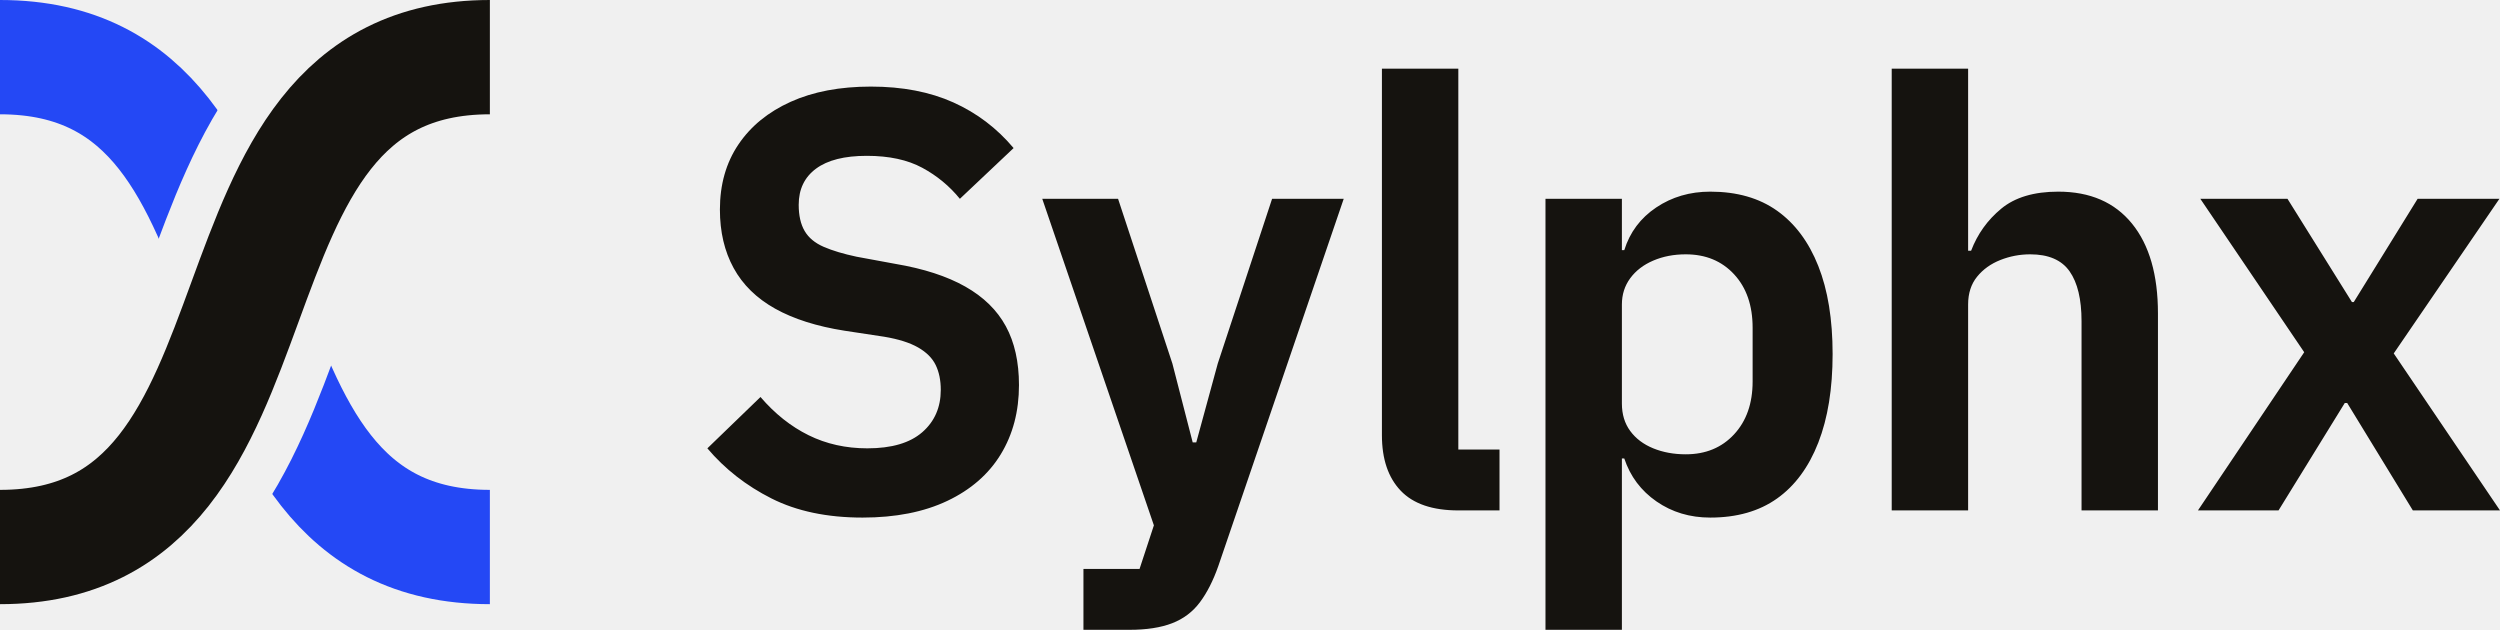
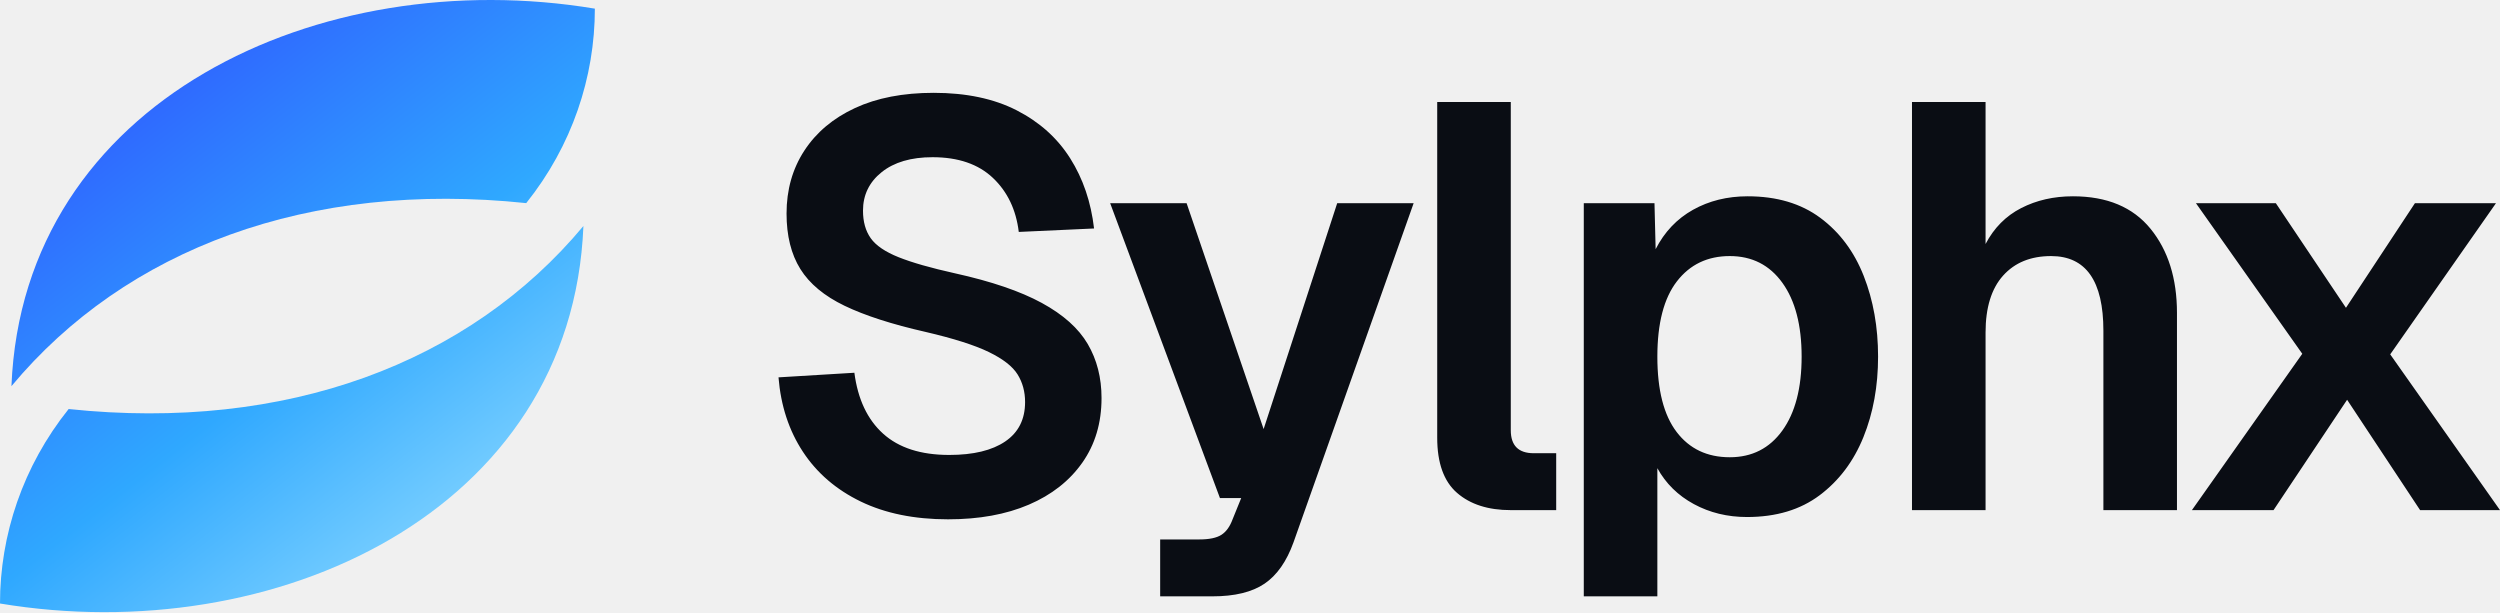
- <svg xmlns="http://www.w3.org/2000/svg" viewBox="0 0 4187.978 1055.05" width="4187.978" height="1055.05" role="img" aria-label="Sylphx">
+ <svg xmlns="http://www.w3.org/2000/svg" viewBox="0 0 4349.409 1065" width="4349.409" height="1065" role="img" aria-label="Sylphx">
  <defs>
-     <mask id="wlcolour" maskUnits="userSpaceOnUse" x="-512" y="-512" width="1536" height="1536">
-       <rect x="-512" y="-512" width="1536" height="1536" fill="#fff" />
-       <path d="M820.622 95.739C300.895 95.739 519.727 916.361 0 916.361" fill="none" stroke="#000" stroke-width="344.661" />
-     </mask>
+     <linearGradient id="sx-current-lockup-colour" gradientUnits="userSpaceOnUse" x1="103.491" y1="0" x2="931.418" y2="1065">
+       <stop offset="0" stop-color="#2F4BFF" />
+       <stop offset="0.55" stop-color="#2FA8FF" />
+       <stop offset="1" stop-color="#9FE3FF" />
+     </linearGradient>
  </defs>
-   <path d="M0 95.739C519.727 95.739 300.895 916.361 820.622 916.361" fill="none" stroke="#2448F5" stroke-width="191.478" mask="url(#wlcolour)" />
-   <path d="M820.622 95.739C300.895 95.739 519.727 916.361 0 916.361" fill="none" stroke="#15130F" stroke-width="191.478" />
-   <path fill="#15130F" transform="translate(1145.978 855.05) scale(1)" d="M299.0 12Q210.0 12 146.5 -20.0Q83.0 -52 39.0 -104L128.0 -190Q164.0 -148 208.5 -126.0Q253.0 -104 307.0 -104Q368.0 -104 399.0 -131.0Q430.0 -158 430.0 -202Q430.0 -226 421.5 -243.5Q413.0 -261 392.0 -273.0Q371.0 -285 335.0 -291L269.0 -301Q199.0 -312 152.5 -338.0Q106.0 -364 83.0 -406.0Q60.0 -448 60.0 -504Q60.0 -567 91.0 -613.0Q122.0 -659 178.5 -684.5Q235.0 -710 313.0 -710Q392.0 -710 451.0 -683.5Q510.0 -657 552.0 -607L462.0 -522Q436.0 -554 399.0 -574.0Q362.0 -594 306.0 -594Q250.0 -594 221.0 -572.5Q192.0 -551 192.0 -512Q192.0 -485 202.0 -468.0Q212.0 -451 234.0 -441.5Q256.0 -432 289.0 -425L354.0 -413Q425.0 -401 471.0 -375.0Q517.0 -349 539.0 -308.5Q561.0 -268 561.0 -210Q561.0 -144 530.5 -94.0Q500.0 -44 441.0 -16.0Q382.0 12 299.0 12ZM894.0 -246 985.0 -522H1105.0L895.0 93Q882.0 130 864.0 154.0Q846.0 178 817.5 189.0Q789.0 200 746.0 200H669.0V98H763.0L787.0 25L600.0 -522H727.0L818.0 -246L852.0 -114H858.0ZM1366.0 0H1297.0Q1232.0 0 1200.5 -33.0Q1169.0 -66 1169.0 -126V-740H1297.0V-102H1366.0ZM1443.0 200V-522H1571.0V-436H1575.0Q1589.0 -481 1628.5 -507.5Q1668.0 -534 1719.0 -534Q1786.0 -534 1831.0 -502.0Q1876.0 -470 1900.0 -409.5Q1924.0 -349 1924.0 -262Q1924.0 -175 1900.0 -113.5Q1876.0 -52 1831.0 -20.0Q1786.0 12 1719.0 12Q1668.0 12 1629.0 -15.0Q1590.0 -42 1575.0 -87H1571.0V200ZM1678.0 -94Q1728.0 -94 1759.0 -127.5Q1790.0 -161 1790.0 -216V-306Q1790.0 -362 1759.0 -395.5Q1728.0 -429 1678.0 -429Q1648.0 -429 1623.5 -418.5Q1599.0 -408 1585.0 -389.0Q1571.0 -370 1571.0 -345V-179Q1571.0 -152 1585.0 -133.0Q1599.0 -114 1623.5 -104.0Q1648.0 -94 1678.0 -94ZM2023.0 0V-740H2151.0V-435H2156.0Q2172.0 -477 2206.5 -505.5Q2241.0 -534 2302.0 -534Q2382.0 -534 2425.5 -480.5Q2469.0 -427 2469.0 -330V0H2341.0V-317Q2341.0 -372 2321.0 -400.5Q2301.0 -429 2255.0 -429Q2229.0 -429 2205.0 -419.5Q2181.0 -410 2166.0 -391.5Q2151.0 -373 2151.0 -345V0ZM2536.0 0 2714.0 -265 2540.0 -522H2686.0L2794.0 -349H2797.0L2904.0 -522H3041.0L2864.0 -263L3042.0 0H2896.0L2786.0 -180H2782.0L2671.0 0Z" />
+   <path fill="url(#sx-current-lockup-colour)" d="M1034.909 15.045C557.259 -64.563 39.804 174.262 19.902 671.815C218.923 432.989 537.357 313.577 915.497 353.381C995.105 253.871 1034.909 134.458 1034.909 15.045zM0 1049.955C477.651 1129.563 995.105 890.738 1015.007 393.185C815.986 632.011 497.553 751.423 119.413 711.619C39.804 811.129 0 930.542 0 1049.955z" />
+   <path fill="#0A0D14" transform="translate(1301.409 887.5) scale(1)" d="M348.0 16Q260.0 16 196.0 -15.0Q132.0 -46 95.5 -101.5Q59.0 -157 53.0 -231L185.0 -239Q194.0 -170 235.0 -133.0Q276.0 -96 350.0 -96Q413.0 -96 447.5 -119.5Q482.0 -143 482.0 -188Q482.0 -215 469.0 -236.0Q456.0 -257 419.0 -275.0Q382.0 -293 309.0 -310Q221.0 -330 168.0 -355.5Q115.0 -381 91.0 -419.5Q67.0 -458 67.0 -516Q67.0 -578 98.0 -625.5Q129.0 -673 186.0 -699.5Q243.0 -726 323.0 -726Q408.0 -726 467.5 -695.5Q527.0 -665 560.5 -612.0Q594.0 -559 602.0 -490L471.0 -484Q464.0 -542 426.0 -578.0Q388.0 -614 321.0 -614Q265.0 -614 232.5 -588.0Q200.0 -562 200.0 -521Q200.0 -492 213.5 -473.0Q227.0 -454 262.0 -440.0Q297.0 -426 360.0 -412Q455.0 -391 511.0 -360.5Q567.0 -330 591.0 -289.0Q615.0 -248 615.0 -195Q615.0 -130 581.5 -82.5Q548.0 -35 488.5 -9.5Q429.0 16 348.0 16ZM717.0 150V51H785.0Q811.0 51 823.5 43.0Q836.0 35 843.0 16L858.0 -21H821.0L630.0 -534H763.0L897.0 -141L1025.0 -534H1158.0L949.0 56Q931.0 106 898.5 128.0Q866.0 150 808.0 150ZM1327.0 0Q1268.0 0 1233.5 -30.0Q1199.0 -60 1199.0 -126V-710H1327.0V-139Q1327.0 -99 1367.0 -99H1406.0V0ZM1454.0 150V-534H1577.0L1579.0 -454Q1602.0 -499 1644.0 -522.5Q1686.0 -546 1739.0 -546Q1815.0 -546 1865.5 -508.5Q1916.0 -471 1941.0 -407.5Q1966.0 -344 1966.0 -267Q1966.0 -190 1940.5 -127.0Q1915.0 -64 1864.5 -26.0Q1814.0 12 1738.0 12Q1687.0 12 1645.5 -10.5Q1604.0 -33 1582.0 -73V150ZM1708.0 -92Q1766.0 -92 1799.5 -138.5Q1833.0 -185 1833.0 -267Q1833.0 -349 1799.5 -395.5Q1766.0 -442 1708.0 -442Q1650.0 -442 1616.0 -398.0Q1582.0 -354 1582.0 -267Q1582.0 -180 1615.5 -136.0Q1649.0 -92 1708.0 -92ZM2025.0 0V-710H2153.0V-463Q2175.0 -505 2215.0 -525.5Q2255.0 -546 2305.0 -546Q2394.0 -546 2440.0 -489.5Q2486.0 -433 2486.0 -343V0H2358.0V-312Q2358.0 -442 2267.0 -442Q2214.0 -442 2183.5 -408.0Q2153.0 -374 2153.0 -309V0ZM2512.0 0 2704.0 -272 2519.0 -534H2658.0L2780.0 -352L2900.0 -534H3041.0L2857.0 -271L3048.0 0H2909.0L2782.0 -192L2654.0 0Z" />
</svg>
